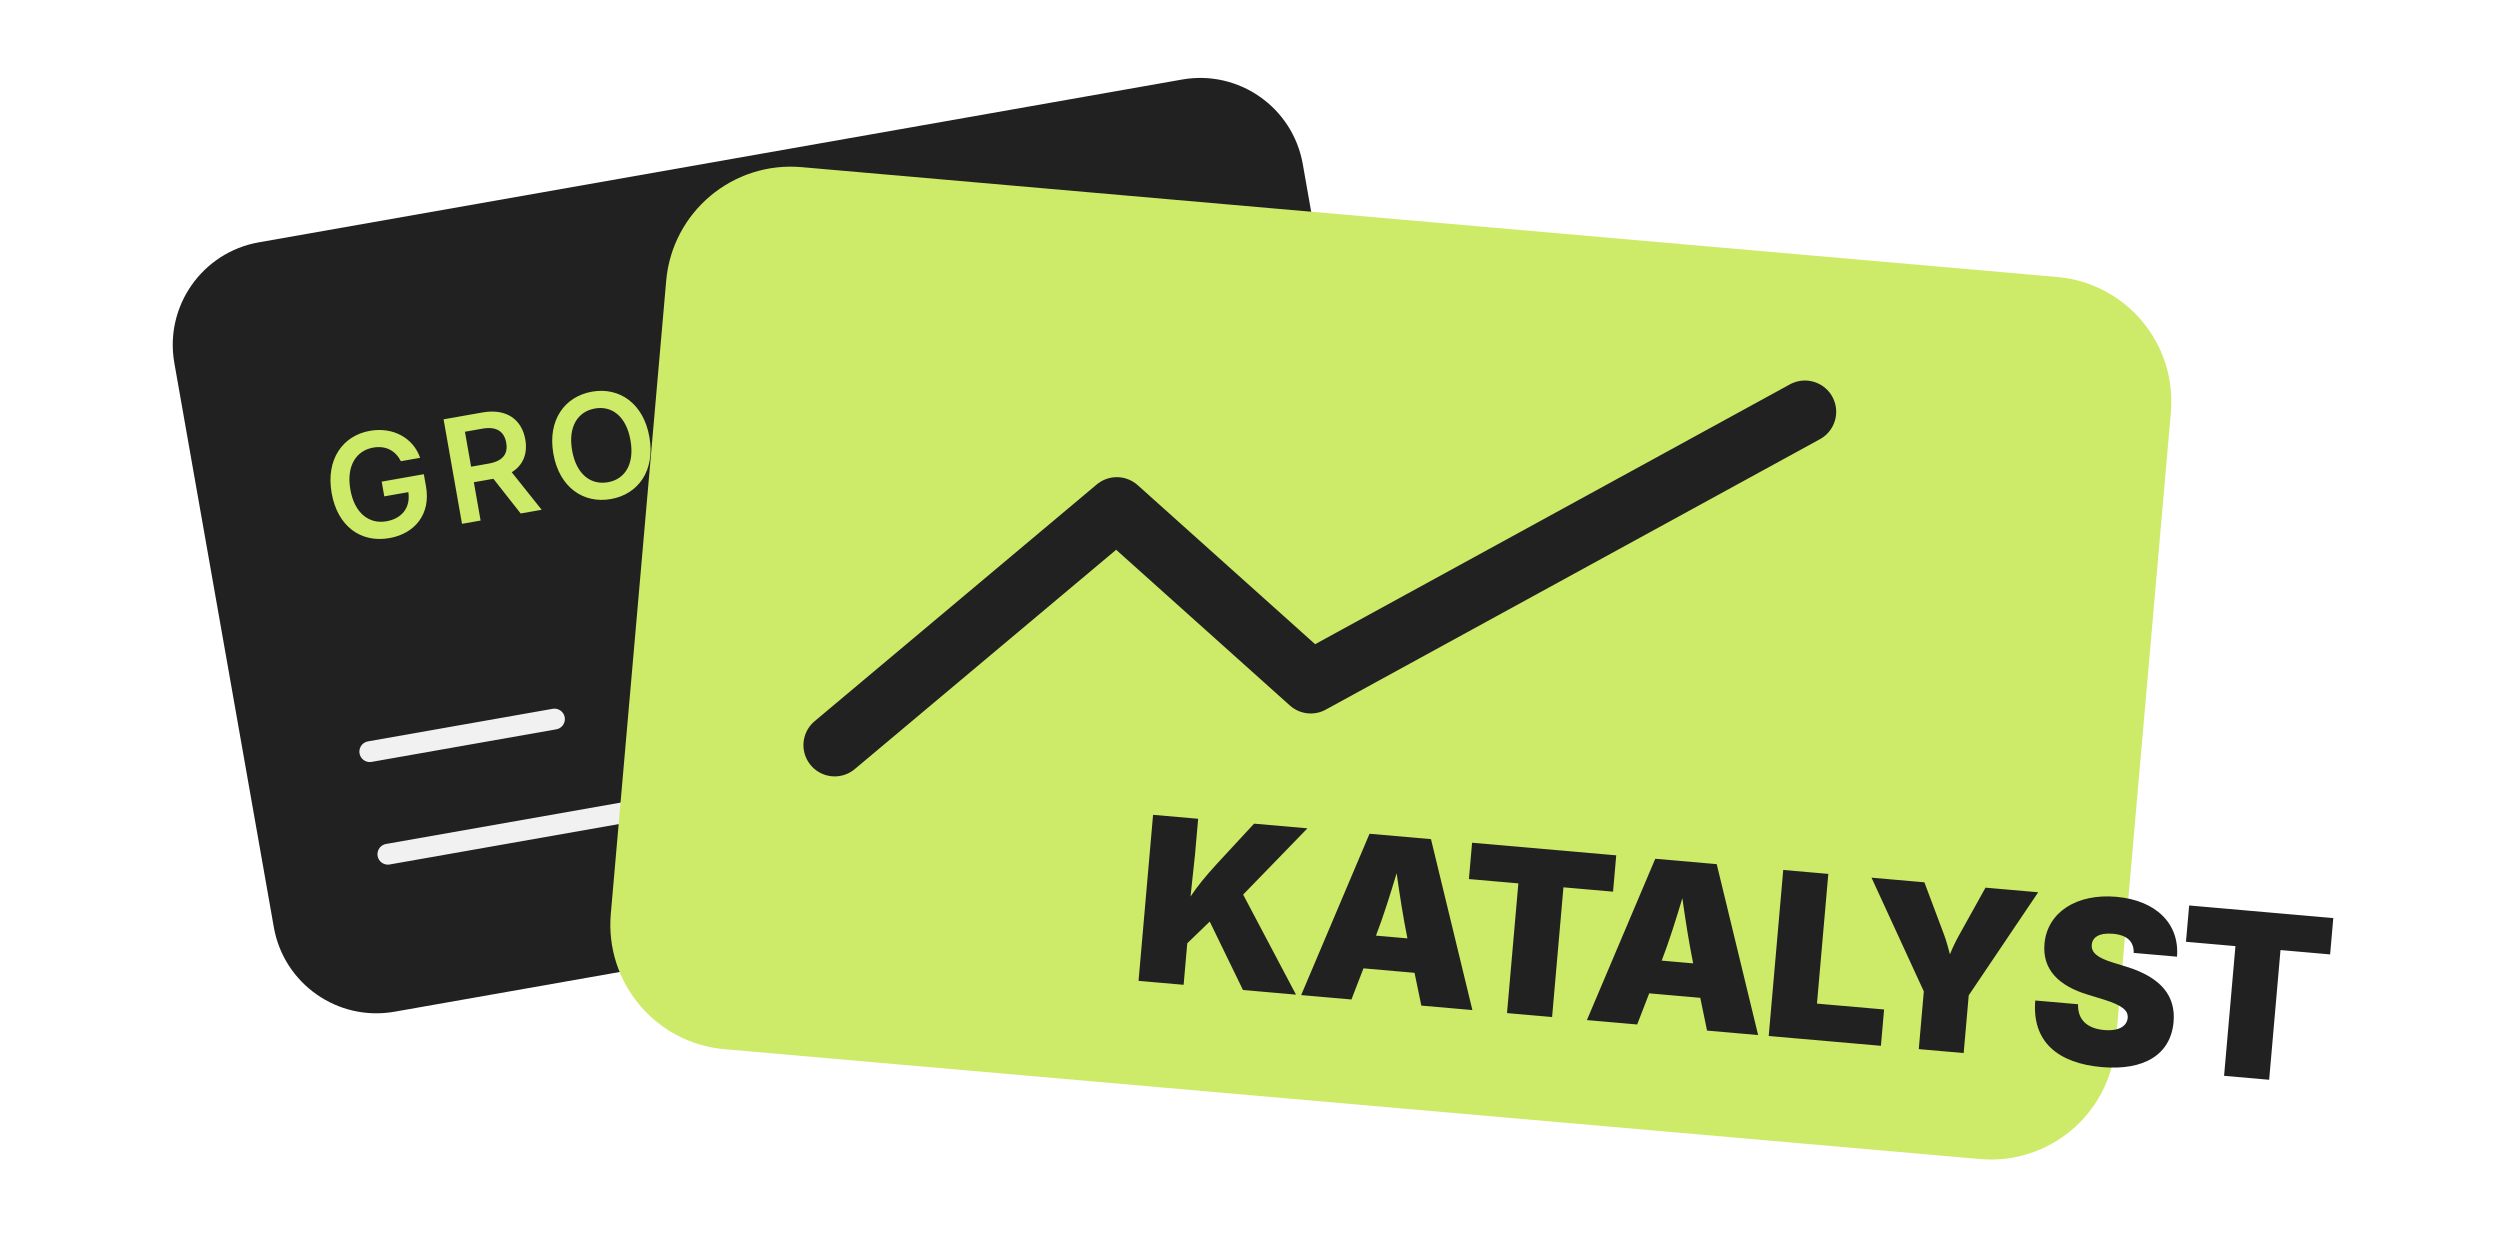
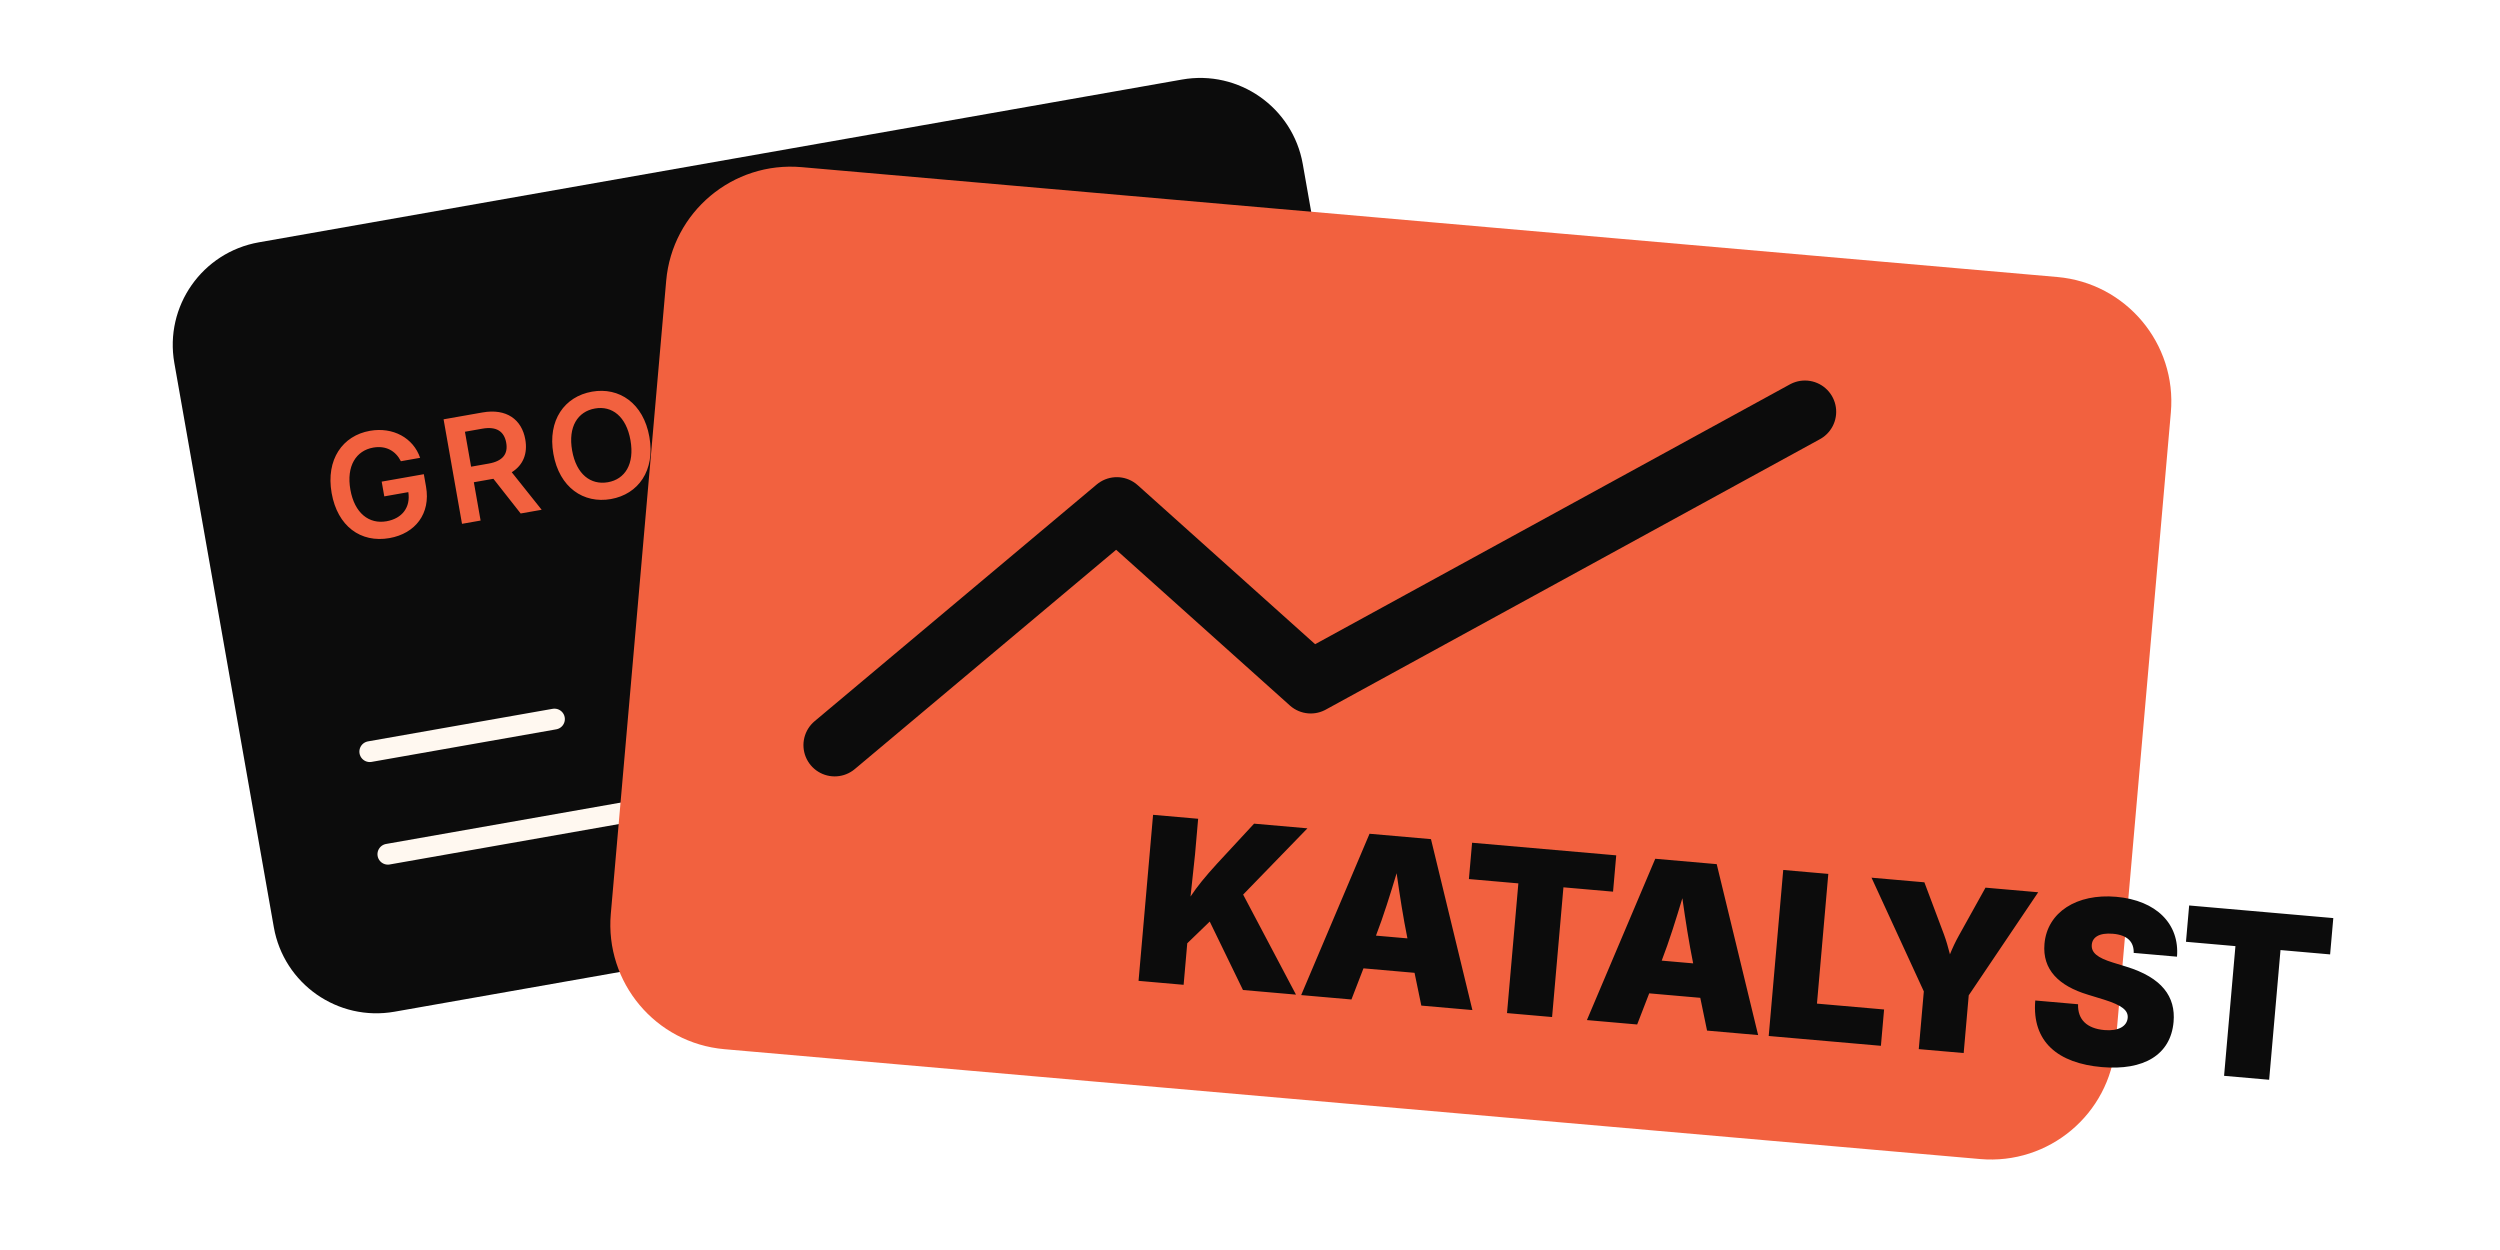
<svg xmlns="http://www.w3.org/2000/svg" width="240" height="120" viewBox="0 0 240 120" fill="none">
  <g transform="translate(15, 25) rotate(-10)">
-     <rect width="110" height="75" rx="10" fill="#212121" />
-     <text x="12" y="30" fill="#CDEA68" font-family="FoundersGrotesk, -apple-system, sans-serif" font-size="14" font-weight="600" letter-spacing="1">GROWTH</text>
-     <path d="M12 50 L30 50 M12 60 L50 60" stroke="#f1f1f1" stroke-width="2" stroke-linecap="round" />
+     <rect width="110" height="75" rx="10" fill="#0C0C0C" />
+     <text x="12" y="30" fill="#F2613F" font-family="FoundersGrotesk, -apple-system, sans-serif" font-size="14" font-weight="600" letter-spacing="1">GROWTH</text>
+     <path d="M12 50 L30 50 M12 60 L50 60" stroke="#FFF8F0" stroke-width="2" stroke-linecap="round" />
  </g>
  <g transform="translate(65, 15) rotate(5)">
-     <rect width="145" height="85" rx="12" fill="#CDEA68" />
-     <path d="M20 55 L45 30 L65 45 L110 15" stroke="#212121" stroke-width="6" stroke-linecap="round" stroke-linejoin="round" />
-     <text x="50" y="75" fill="#212121" font-family="FoundersGrotesk, Integral CF, -apple-system, sans-serif" font-size="22" font-weight="900" letter-spacing="-0.5">KATALYST</text>
+     <rect width="145" height="85" rx="12" fill="#F2613F" />
+     <path d="M20 55 L45 30 L65 45 L110 15" stroke="#0C0C0C" stroke-width="6" stroke-linecap="round" stroke-linejoin="round" />
+     <text x="50" y="75" fill="#0C0C0C" font-family="FoundersGrotesk, Integral CF, -apple-system, sans-serif" font-size="22" font-weight="900" letter-spacing="-0.5">KATALYST</text>
  </g>
</svg>
